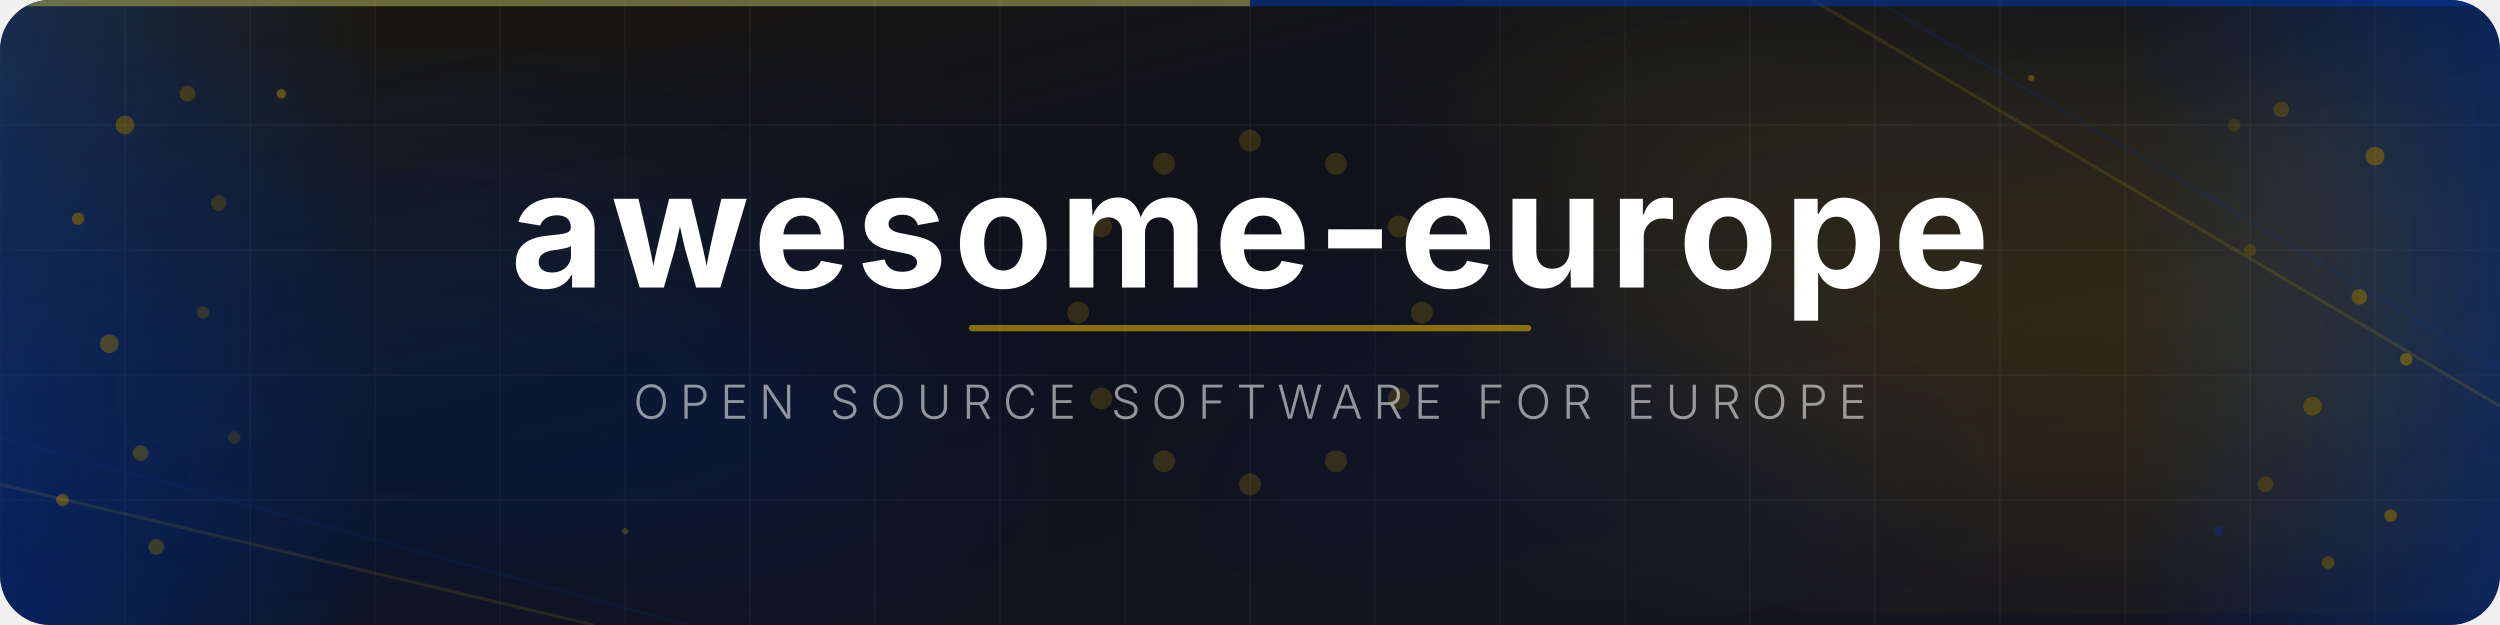
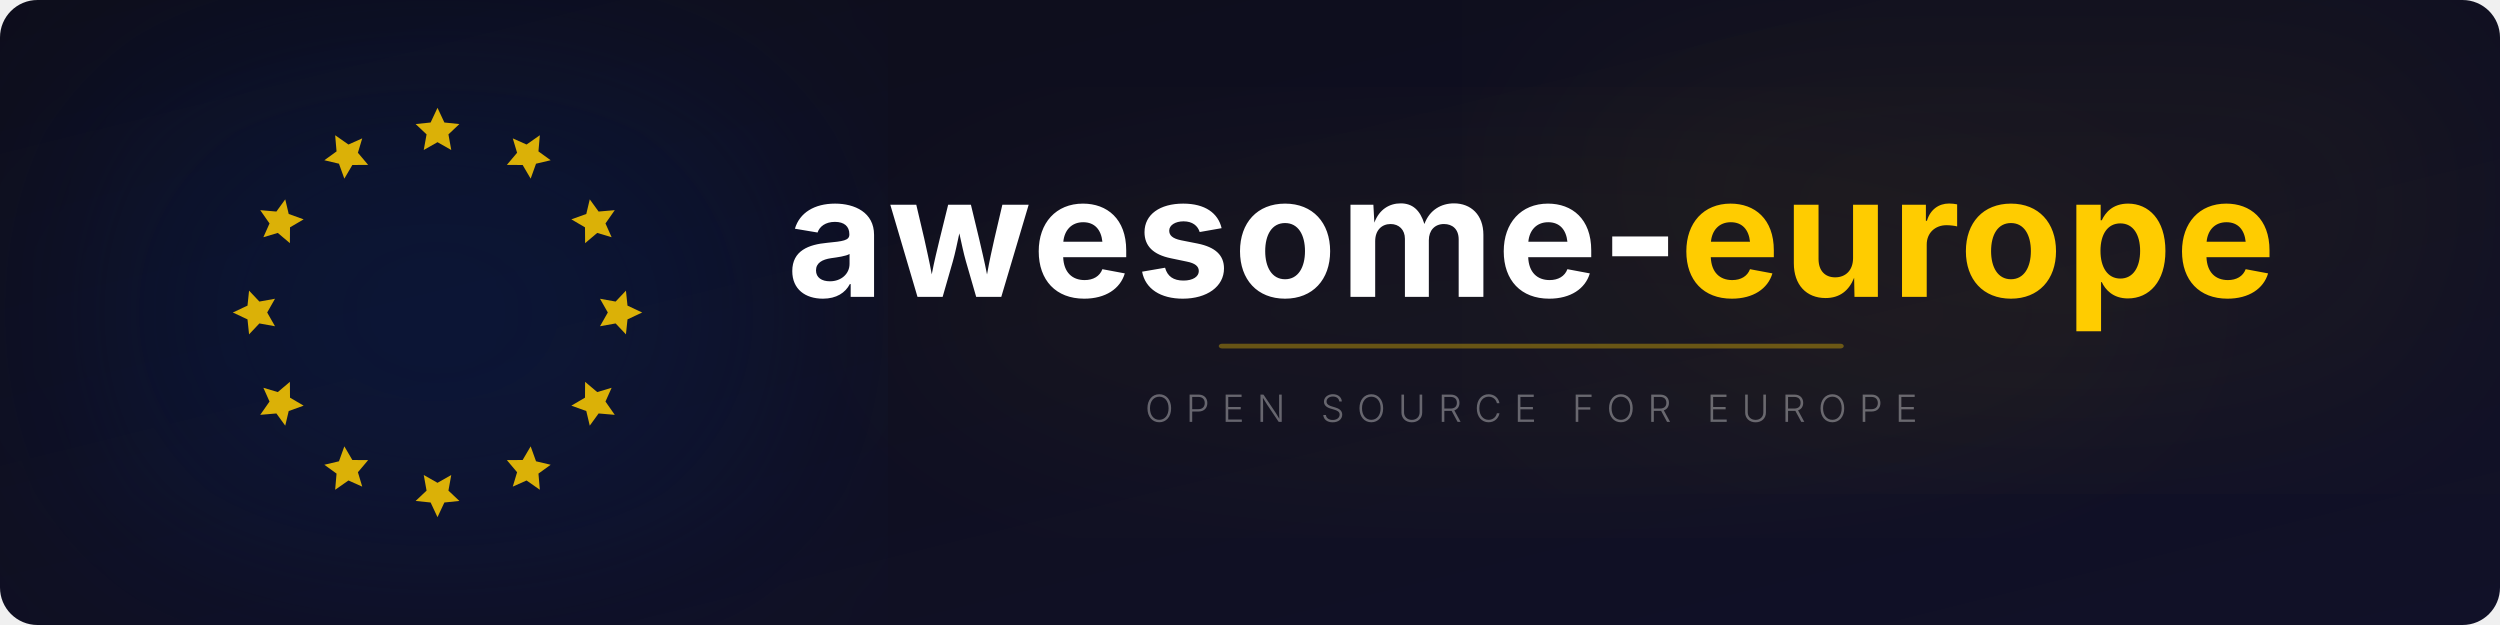
<svg xmlns="http://www.w3.org/2000/svg" viewBox="0 0 800 200" width="800" height="200">
  <defs>
-     <clipPath id="rounded">
-       <rect width="800" height="200" rx="16" ry="16" />
+     <clipPath id="r">
+       <rect width="800" height="200" rx="12" ry="12" />
    </clipPath>
    <linearGradient id="bg" x1="0%" y1="0%" x2="100%" y2="100%">
-       <stop offset="0%" stop-color="#0a0a0f" />
-       <stop offset="100%" stop-color="#14141f" />
+       <stop offset="0%" stop-color="#0d0d1a" />
+       <stop offset="100%" stop-color="#111128" />
    </linearGradient>
-     <linearGradient id="glow" x1="0%" y1="0%" x2="100%" y2="100%">
-       <stop offset="0%" stop-color="#FFCC00" stop-opacity="0.08" />
-       <stop offset="50%" stop-color="#003399" stop-opacity="0.05" />
-       <stop offset="100%" stop-color="#FFCC00" stop-opacity="0.0" />
-     </linearGradient>
-     <filter id="blur1">
-       <feGaussianBlur stdDeviation="40" />
+     <filter id="glow">
+       <feGaussianBlur stdDeviation="45" />
    </filter>
-     <filter id="blur2">
-       <feGaussianBlur stdDeviation="30" />
+     <filter id="glow2">
+       <feGaussianBlur stdDeviation="25" />
    </filter>
-     <mask id="fade-left">
-       <linearGradient id="fl" x1="0%" y1="0%" x2="100%" y2="0%">
-         <stop offset="0%" stop-color="#fff" />
-         <stop offset="100%" stop-color="#000" />
-       </linearGradient>
-       <rect width="120" height="200" fill="url(#fl)" />
-     </mask>
-     <mask id="fade-right">
-       <linearGradient id="fr" x1="0%" y1="0%" x2="100%" y2="0%">
-         <stop offset="0%" stop-color="#000" />
-         <stop offset="100%" stop-color="#fff" />
-       </linearGradient>
-       <rect x="680" width="120" height="200" fill="url(#fr)" />
-     </mask>
  </defs>
-   <g clip-path="url(#rounded)">
+   <g clip-path="url(#r)">
    <rect width="800" height="200" fill="url(#bg)" />
-     <g opacity="0.04" stroke="#fff" stroke-width="0.5" fill="none">
-       <line x1="0" y1="0" x2="0" y2="200" />
-       <line x1="40" y1="0" x2="40" y2="200" />
-       <line x1="80" y1="0" x2="80" y2="200" />
-       <line x1="120" y1="0" x2="120" y2="200" />
-       <line x1="160" y1="0" x2="160" y2="200" />
-       <line x1="200" y1="0" x2="200" y2="200" />
-       <line x1="240" y1="0" x2="240" y2="200" />
-       <line x1="280" y1="0" x2="280" y2="200" />
-       <line x1="320" y1="0" x2="320" y2="200" />
-       <line x1="360" y1="0" x2="360" y2="200" />
-       <line x1="400" y1="0" x2="400" y2="200" />
-       <line x1="440" y1="0" x2="440" y2="200" />
-       <line x1="480" y1="0" x2="480" y2="200" />
-       <line x1="520" y1="0" x2="520" y2="200" />
-       <line x1="560" y1="0" x2="560" y2="200" />
-       <line x1="600" y1="0" x2="600" y2="200" />
-       <line x1="640" y1="0" x2="640" y2="200" />
-       <line x1="680" y1="0" x2="680" y2="200" />
-       <line x1="720" y1="0" x2="720" y2="200" />
-       <line x1="760" y1="0" x2="760" y2="200" />
-       <line x1="0" y1="40" x2="800" y2="40" />
-       <line x1="0" y1="80" x2="800" y2="80" />
-       <line x1="0" y1="120" x2="800" y2="120" />
-       <line x1="0" y1="160" x2="800" y2="160" />
-     </g>
-     <g mask="url(#fade-left)" opacity="0.5">
-       <rect x="0" y="0" width="120" height="200" fill="#003399" />
-       <g fill="#FFCC00" opacity="0.8">
-         <circle cx="40" cy="40" r="3" />
-         <circle cx="60" cy="30" r="2.5" />
-         <circle cx="25" cy="70" r="2" />
-         <circle cx="70" cy="65" r="2.5" />
-         <circle cx="35" cy="110" r="3" />
-         <circle cx="65" cy="100" r="2" />
-         <circle cx="45" cy="145" r="2.5" />
-         <circle cx="20" cy="160" r="2" />
-         <circle cx="75" cy="140" r="2" />
-         <circle cx="50" cy="175" r="2.5" />
+     <ellipse cx="140" cy="100" rx="120" ry="100" fill="#003399" opacity="0.18" filter="url(#glow)" />
+     <ellipse cx="660" cy="50" rx="160" ry="90" fill="#FFCC00" opacity="0.05" filter="url(#glow)" />
+     <ellipse cx="490" cy="100" rx="200" ry="60" fill="#FFCC00" opacity="0.03" filter="url(#glow2)" />
+     <g transform="translate(140,100)" fill="#FFCC00" opacity="0.85">
+       <g transform="rotate(0)   translate(0,-58)">
+         <polygon points="0,-7.5 2.2,-2.8 7,-2.3 3.5,1 4.4,6 0,3.5 -4.4,6 -3.5,1 -7,-2.3 -2.2,-2.8" />
+       </g>
+       <g transform="rotate(30)  translate(0,-58)">
+         <polygon points="0,-7.5 2.2,-2.8 7,-2.3 3.5,1 4.4,6 0,3.5 -4.4,6 -3.5,1 -7,-2.3 -2.2,-2.8" />
+       </g>
+       <g transform="rotate(60)  translate(0,-58)">
+         <polygon points="0,-7.5 2.2,-2.8 7,-2.3 3.5,1 4.4,6 0,3.5 -4.4,6 -3.5,1 -7,-2.3 -2.2,-2.8" />
+       </g>
+       <g transform="rotate(90)  translate(0,-58)">
+         <polygon points="0,-7.5 2.2,-2.8 7,-2.3 3.5,1 4.4,6 0,3.5 -4.4,6 -3.5,1 -7,-2.3 -2.2,-2.8" />
+       </g>
+       <g transform="rotate(120) translate(0,-58)">
+         <polygon points="0,-7.5 2.2,-2.8 7,-2.3 3.5,1 4.4,6 0,3.5 -4.4,6 -3.5,1 -7,-2.3 -2.2,-2.8" />
+       </g>
+       <g transform="rotate(150) translate(0,-58)">
+         <polygon points="0,-7.5 2.2,-2.8 7,-2.3 3.5,1 4.4,6 0,3.5 -4.4,6 -3.5,1 -7,-2.3 -2.2,-2.8" />
+       </g>
+       <g transform="rotate(180) translate(0,-58)">
+         <polygon points="0,-7.5 2.2,-2.8 7,-2.3 3.5,1 4.4,6 0,3.5 -4.4,6 -3.5,1 -7,-2.3 -2.2,-2.8" />
+       </g>
+       <g transform="rotate(210) translate(0,-58)">
+         <polygon points="0,-7.5 2.2,-2.8 7,-2.3 3.5,1 4.4,6 0,3.5 -4.4,6 -3.5,1 -7,-2.3 -2.2,-2.8" />
+       </g>
+       <g transform="rotate(240) translate(0,-58)">
+         <polygon points="0,-7.5 2.2,-2.8 7,-2.3 3.5,1 4.4,6 0,3.5 -4.4,6 -3.5,1 -7,-2.3 -2.2,-2.8" />
+       </g>
+       <g transform="rotate(270) translate(0,-58)">
+         <polygon points="0,-7.5 2.2,-2.8 7,-2.3 3.5,1 4.4,6 0,3.5 -4.4,6 -3.5,1 -7,-2.3 -2.2,-2.8" />
+       </g>
+       <g transform="rotate(300) translate(0,-58)">
+         <polygon points="0,-7.5 2.2,-2.8 7,-2.3 3.5,1 4.4,6 0,3.5 -4.4,6 -3.5,1 -7,-2.3 -2.2,-2.8" />
+       </g>
+       <g transform="rotate(330) translate(0,-58)">
+         <polygon points="0,-7.5 2.2,-2.8 7,-2.3 3.5,1 4.4,6 0,3.5 -4.4,6 -3.5,1 -7,-2.3 -2.2,-2.8" />
      </g>
    </g>
-     <g mask="url(#fade-right)" opacity="0.5">
-       <rect x="680" y="0" width="120" height="200" fill="#003399" />
-       <g fill="#FFCC00" opacity="0.8">
-         <circle cx="730" cy="35" r="2.5" />
-         <circle cx="760" cy="50" r="3" />
-         <circle cx="720" cy="80" r="2" />
-         <circle cx="755" cy="95" r="2.5" />
-         <circle cx="740" cy="130" r="3" />
-         <circle cx="770" cy="115" r="2" />
-         <circle cx="725" cy="155" r="2.5" />
-         <circle cx="765" cy="165" r="2" />
-         <circle cx="745" cy="180" r="2" />
-         <circle cx="715" cy="40" r="2" />
-       </g>
-     </g>
-     <ellipse cx="120" cy="160" rx="180" ry="120" fill="#003399" opacity="0.2" filter="url(#blur1)" />
-     <ellipse cx="680" cy="40" rx="200" ry="130" fill="#FFCC00" opacity="0.12" filter="url(#blur1)" />
-     <ellipse cx="500" cy="180" rx="120" ry="80" fill="#003399" opacity="0.08" filter="url(#blur2)" />
-     <line x1="580" y1="0" x2="800" y2="130" stroke="#FFCC00" stroke-width="1" opacity="0.12" />
-     <line x1="600" y1="0" x2="800" y2="118" stroke="#003399" stroke-width="1" opacity="0.15" />
-     <line x1="0" y1="140" x2="220" y2="200" stroke="#003399" stroke-width="1" opacity="0.12" />
-     <line x1="0" y1="155" x2="190" y2="200" stroke="#FFCC00" stroke-width="1" opacity="0.1" />
-     <rect width="800" height="200" fill="url(#glow)" />
-     <g transform="translate(400, 100)" fill="#FFCC00" opacity="0.15">
-       <circle cx="0" cy="-55" r="3.5" />
-       <circle cx="27.5" cy="-47.6" r="3.5" />
-       <circle cx="47.6" cy="-27.5" r="3.5" />
-       <circle cx="55" cy="0" r="3.5" />
-       <circle cx="47.6" cy="27.5" r="3.5" />
-       <circle cx="27.5" cy="47.6" r="3.5" />
-       <circle cx="0" cy="55" r="3.5" />
-       <circle cx="-27.5" cy="47.6" r="3.5" />
-       <circle cx="-47.6" cy="27.5" r="3.5" />
-       <circle cx="-55" cy="0" r="3.5" />
-       <circle cx="-47.6" cy="-27.5" r="3.5" />
-       <circle cx="-27.5" cy="-47.6" r="3.5" />
-     </g>
-     <circle cx="90" cy="30" r="1.5" fill="#FFCC00" opacity="0.3" />
-     <circle cx="710" cy="170" r="1.5" fill="#003399" opacity="0.4" />
-     <circle cx="200" cy="170" r="1" fill="#FFCC00" opacity="0.2" />
-     <circle cx="650" cy="25" r="1" fill="#FFCC00" opacity="0.25" />
-     <text x="400" y="92" text-anchor="middle" font-family="'SF Pro Display', 'Inter', system-ui, -apple-system, 'Segoe UI', Helvetica, Arial, sans-serif" font-size="52" fill="#fff" font-weight="700" letter-spacing="2">awesome-europe</text>
-     <rect x="310" y="104" width="180" height="2" rx="1" fill="#FFCC00" opacity="0.5" />
-     <text x="400" y="134" text-anchor="middle" font-family="'SF Pro Display', 'Inter', system-ui, -apple-system, 'Segoe UI', Helvetica, Arial, sans-serif" font-size="15" fill="rgba(255,255,255,0.55)" font-weight="300" letter-spacing="3.5">OPEN SOURCE SOFTWARE FOR EUROPE</text>
-     <rect width="800" height="2" fill="#003399" opacity="0.6" />
-     <rect x="0" y="0" width="400" height="2" fill="#FFCC00" opacity="0.4" />
+     <text x="490" y="95" text-anchor="middle" font-family="'SF Pro Display',Inter,system-ui,Helvetica,Arial,sans-serif" font-size="54" fill="#fff" font-weight="700" letter-spacing="1">awesome-<tspan fill="#FFCC00">europe</tspan>
+     </text>
+     <rect x="390" y="110" width="200" height="1.5" rx="1" fill="#FFCC00" opacity="0.35" />
+     <text x="490" y="135" text-anchor="middle" font-family="'SF Pro Display',Inter,system-ui,Helvetica,Arial,sans-serif" font-size="12" fill="rgba(255,255,255,0.35)" font-weight="300" letter-spacing="4">OPEN SOURCE FOR EUROPE</text>
  </g>
</svg>
